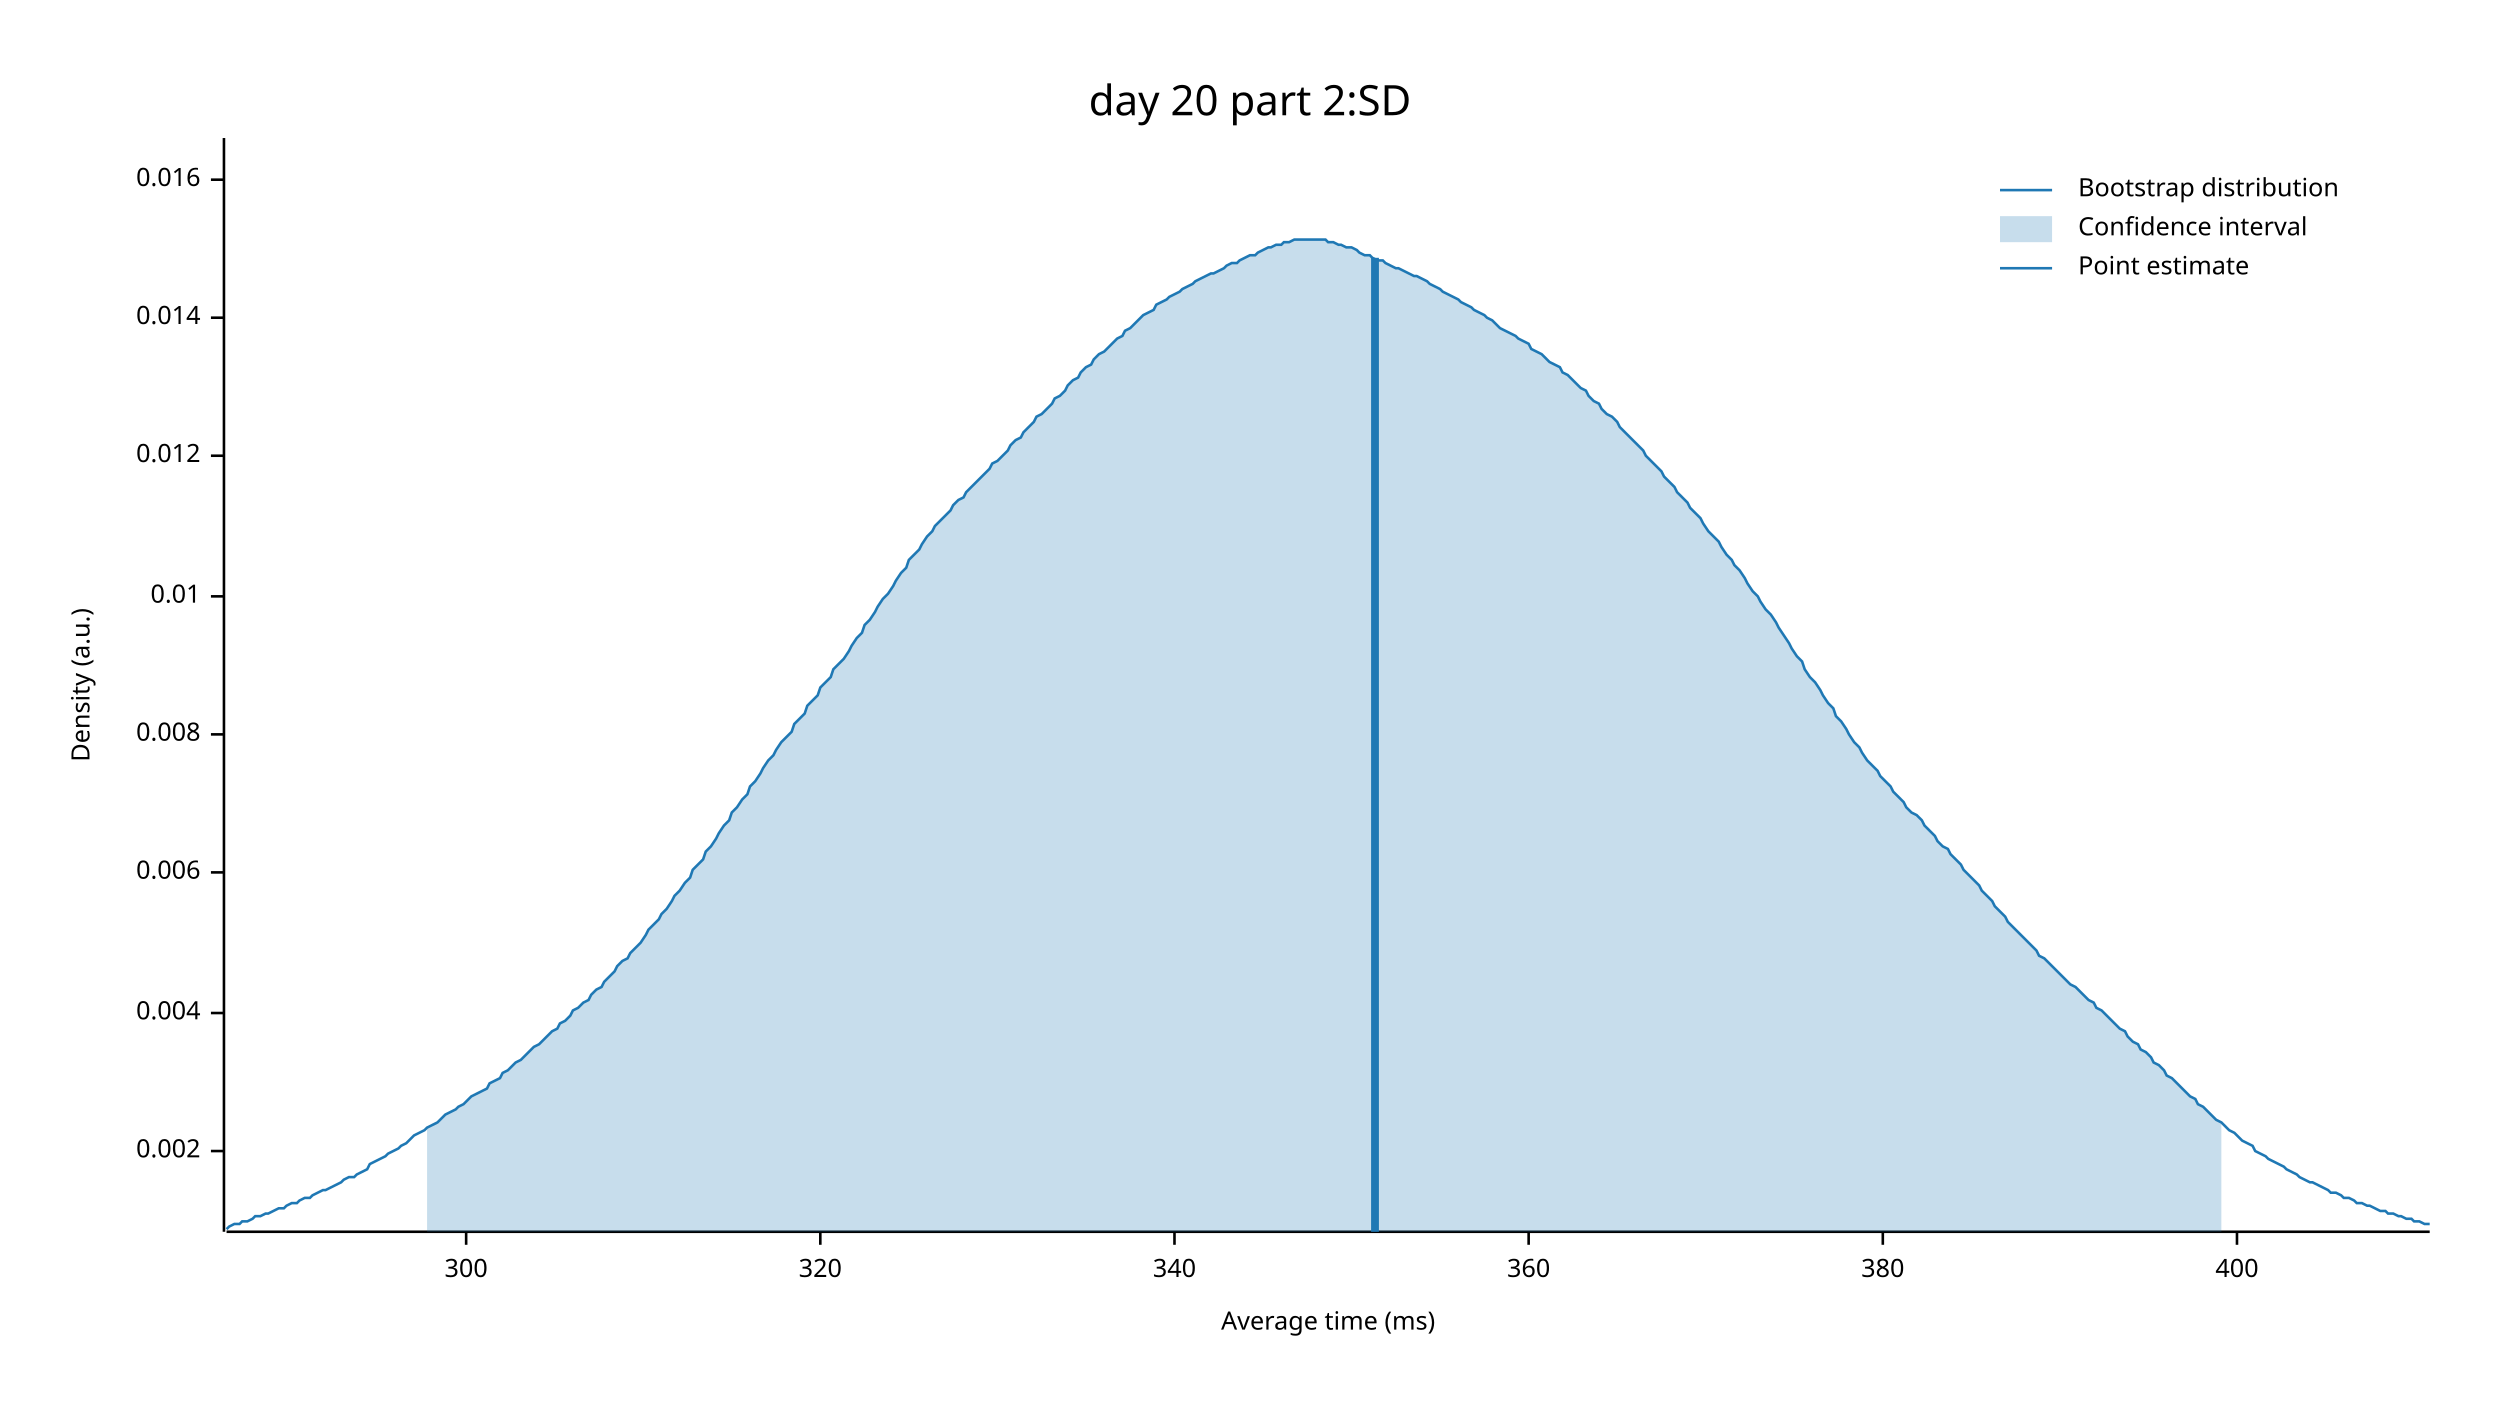
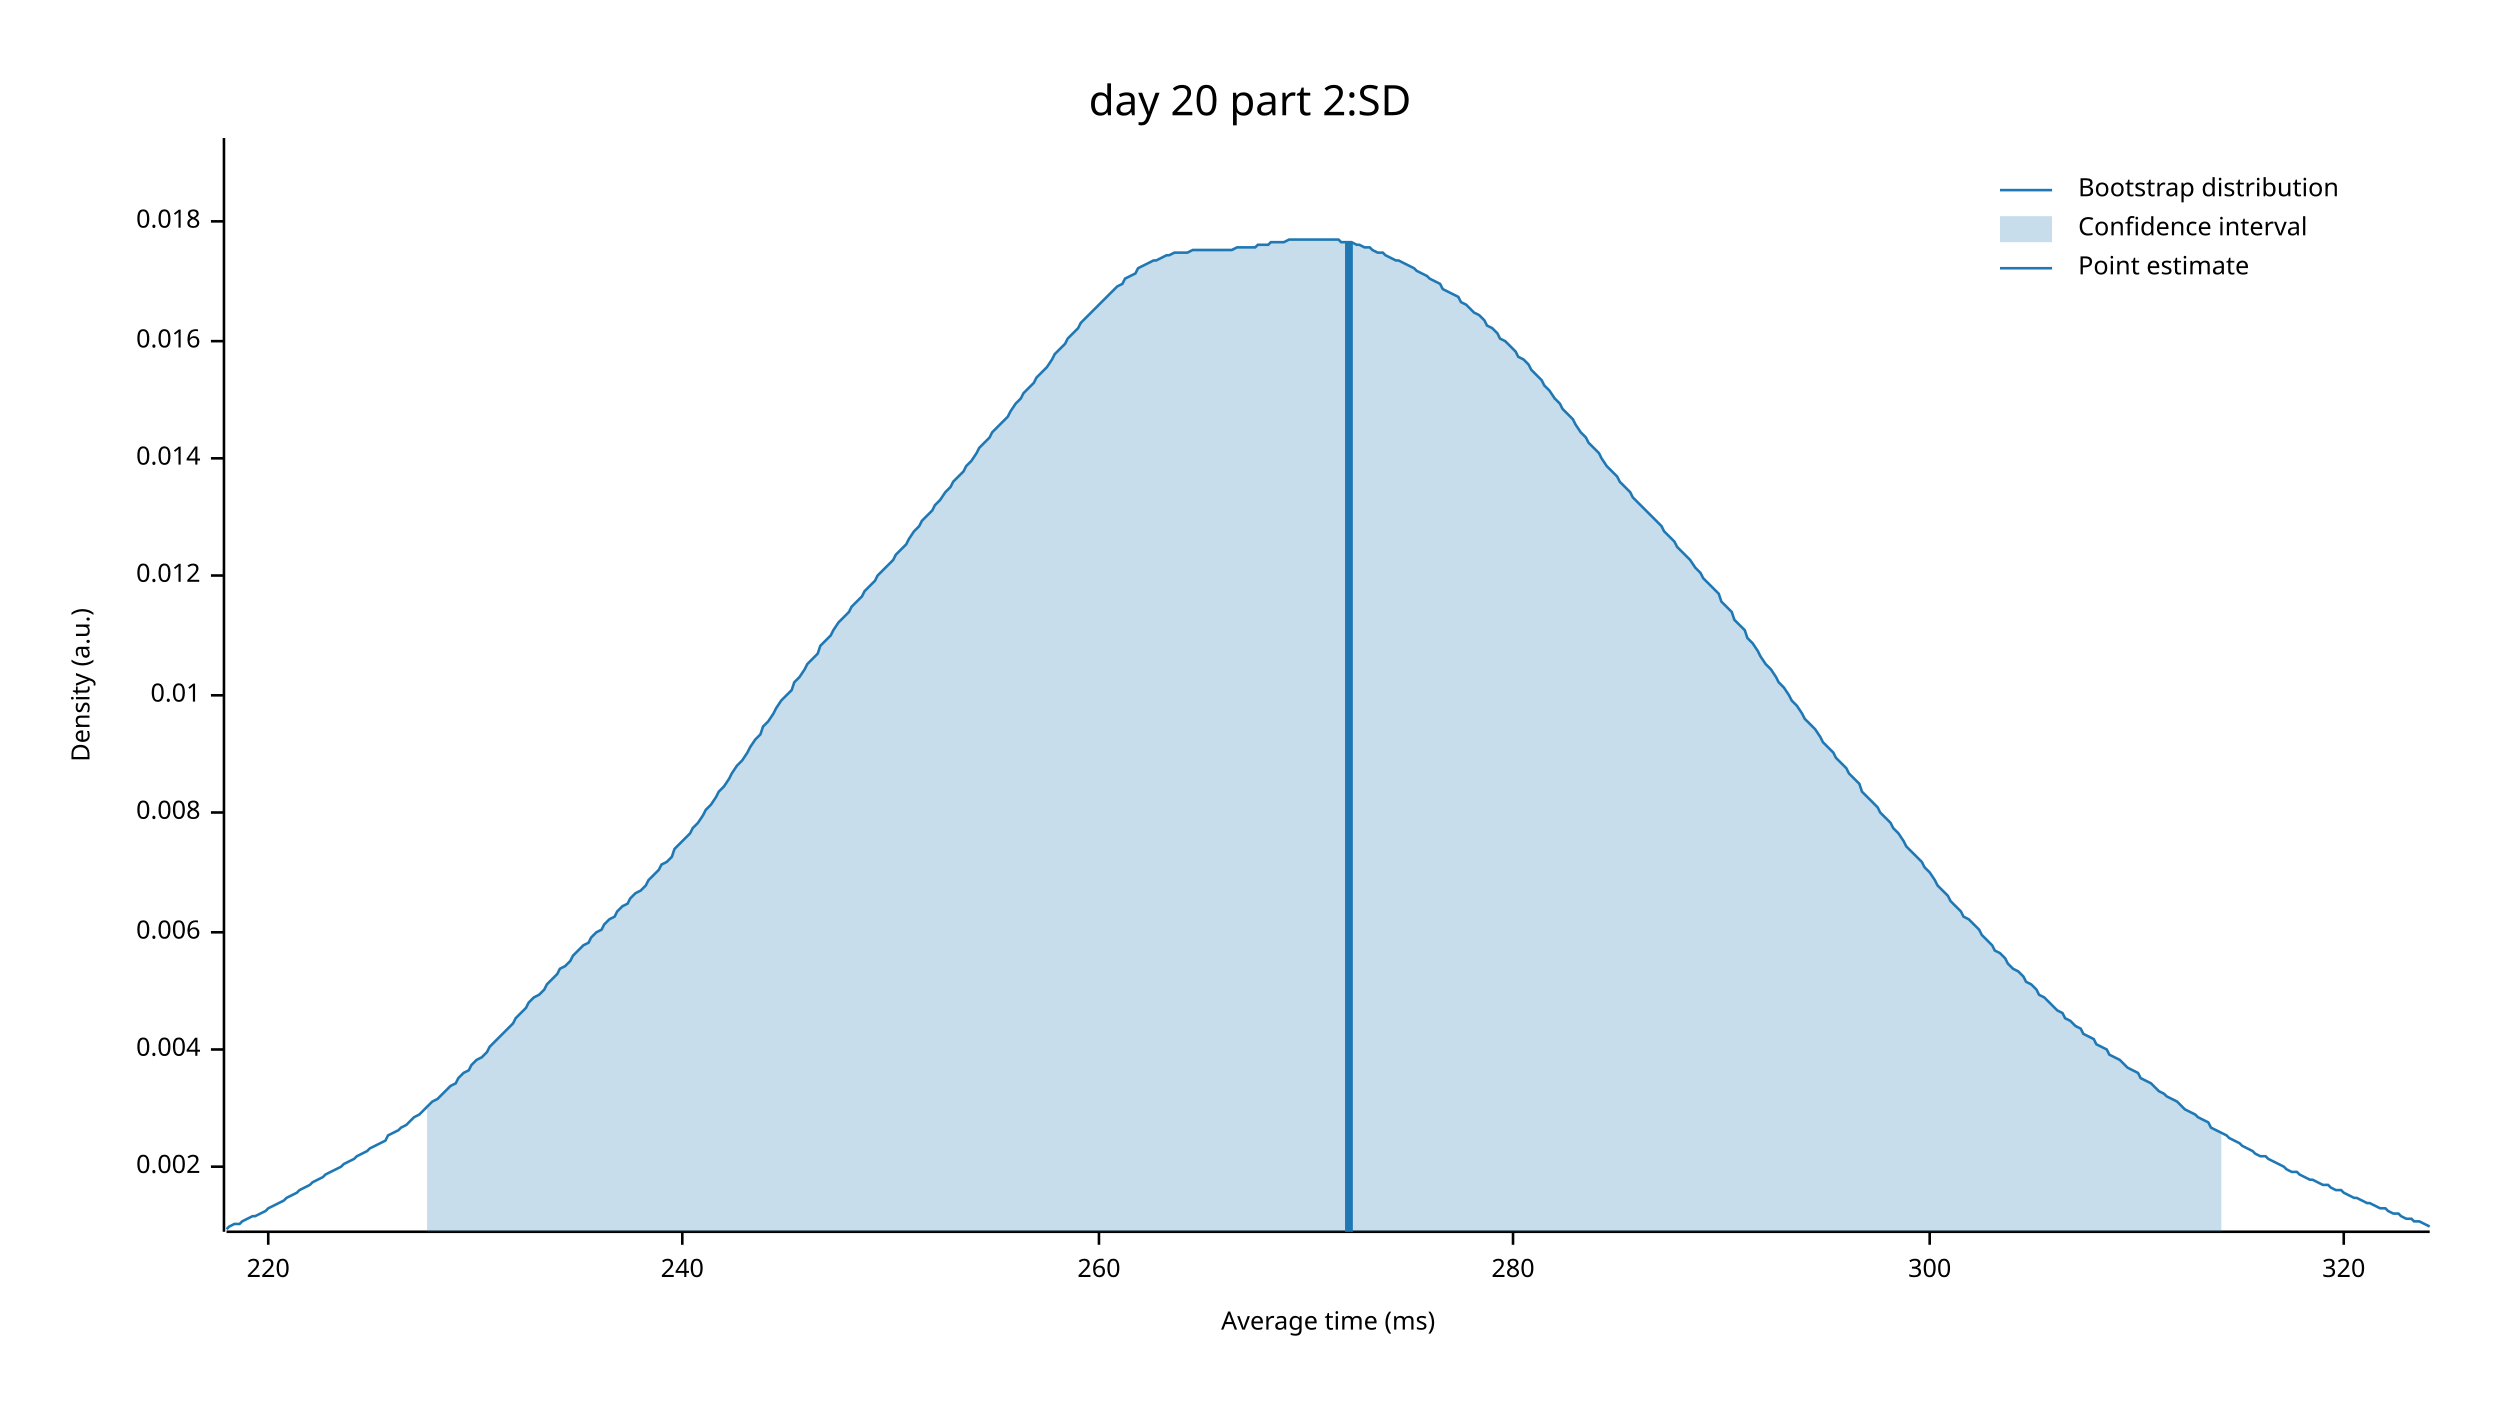
<svg xmlns="http://www.w3.org/2000/svg" width="960" height="540" viewBox="0 0 960 540">
  <text x="480" y="32" dy="0.76em" text-anchor="middle" font-family="sans-serif" font-size="16.129" opacity="1" fill="#000000">
day 20 part 2:SD
</text>
  <text x="27" y="263" dy="0.76em" text-anchor="middle" font-family="sans-serif" font-size="9.677" opacity="1" fill="#000000" transform="rotate(270, 27, 263)">
Density (a.u.)
</text>
  <text x="510" y="513" dy="-0.5ex" text-anchor="middle" font-family="sans-serif" font-size="9.677" opacity="1" fill="#000000">
Average time (ms)
</text>
  <polyline fill="none" opacity="1" stroke="#000000" stroke-width="1" points="86,53 86,473 " />
-   <text x="77" y="442" dy="0.5ex" text-anchor="end" font-family="sans-serif" font-size="9.677" opacity="1" fill="#000000">
+   <text x="77" y="448" dy="0.5ex" text-anchor="end" font-family="sans-serif" font-size="9.677" opacity="1" fill="#000000">
0.002
</text>
-   <polyline fill="none" opacity="1" stroke="#000000" stroke-width="1" points="81,442 86,442 " />
-   <text x="77" y="389" dy="0.5ex" text-anchor="end" font-family="sans-serif" font-size="9.677" opacity="1" fill="#000000">
+   <polyline fill="none" opacity="1" stroke="#000000" stroke-width="1" points="81,448 86,448 " />
+   <text x="77" y="403" dy="0.5ex" text-anchor="end" font-family="sans-serif" font-size="9.677" opacity="1" fill="#000000">
0.004
</text>
-   <polyline fill="none" opacity="1" stroke="#000000" stroke-width="1" points="81,389 86,389 " />
-   <text x="77" y="335" dy="0.5ex" text-anchor="end" font-family="sans-serif" font-size="9.677" opacity="1" fill="#000000">
+   <polyline fill="none" opacity="1" stroke="#000000" stroke-width="1" points="81,403 86,403 " />
+   <text x="77" y="358" dy="0.5ex" text-anchor="end" font-family="sans-serif" font-size="9.677" opacity="1" fill="#000000">
0.006
</text>
-   <polyline fill="none" opacity="1" stroke="#000000" stroke-width="1" points="81,335 86,335 " />
-   <text x="77" y="282" dy="0.5ex" text-anchor="end" font-family="sans-serif" font-size="9.677" opacity="1" fill="#000000">
+   <polyline fill="none" opacity="1" stroke="#000000" stroke-width="1" points="81,358 86,358 " />
+   <text x="77" y="312" dy="0.5ex" text-anchor="end" font-family="sans-serif" font-size="9.677" opacity="1" fill="#000000">
0.008
</text>
-   <polyline fill="none" opacity="1" stroke="#000000" stroke-width="1" points="81,282 86,282 " />
-   <text x="77" y="229" dy="0.5ex" text-anchor="end" font-family="sans-serif" font-size="9.677" opacity="1" fill="#000000">
+   <polyline fill="none" opacity="1" stroke="#000000" stroke-width="1" points="81,312 86,312 " />
+   <text x="77" y="267" dy="0.5ex" text-anchor="end" font-family="sans-serif" font-size="9.677" opacity="1" fill="#000000">
0.01
</text>
-   <polyline fill="none" opacity="1" stroke="#000000" stroke-width="1" points="81,229 86,229 " />
-   <text x="77" y="175" dy="0.5ex" text-anchor="end" font-family="sans-serif" font-size="9.677" opacity="1" fill="#000000">
+   <polyline fill="none" opacity="1" stroke="#000000" stroke-width="1" points="81,267 86,267 " />
+   <text x="77" y="221" dy="0.5ex" text-anchor="end" font-family="sans-serif" font-size="9.677" opacity="1" fill="#000000">
0.012
</text>
-   <polyline fill="none" opacity="1" stroke="#000000" stroke-width="1" points="81,175 86,175 " />
-   <text x="77" y="122" dy="0.5ex" text-anchor="end" font-family="sans-serif" font-size="9.677" opacity="1" fill="#000000">
+   <polyline fill="none" opacity="1" stroke="#000000" stroke-width="1" points="81,221 86,221 " />
+   <text x="77" y="176" dy="0.5ex" text-anchor="end" font-family="sans-serif" font-size="9.677" opacity="1" fill="#000000">
0.014
</text>
-   <polyline fill="none" opacity="1" stroke="#000000" stroke-width="1" points="81,122 86,122 " />
-   <text x="77" y="69" dy="0.5ex" text-anchor="end" font-family="sans-serif" font-size="9.677" opacity="1" fill="#000000">
+   <polyline fill="none" opacity="1" stroke="#000000" stroke-width="1" points="81,176 86,176 " />
+   <text x="77" y="131" dy="0.5ex" text-anchor="end" font-family="sans-serif" font-size="9.677" opacity="1" fill="#000000">
0.016
</text>
-   <polyline fill="none" opacity="1" stroke="#000000" stroke-width="1" points="81,69 86,69 " />
+   <polyline fill="none" opacity="1" stroke="#000000" stroke-width="1" points="81,131 86,131 " />
+   <text x="77" y="85" dy="0.5ex" text-anchor="end" font-family="sans-serif" font-size="9.677" opacity="1" fill="#000000">
+ 0.018
+ </text>
+   <polyline fill="none" opacity="1" stroke="#000000" stroke-width="1" points="81,85 86,85 " />
  <polyline fill="none" opacity="1" stroke="#000000" stroke-width="1" points="87,473 933,473 " />
-   <text x="179" y="483" dy="0.76em" text-anchor="middle" font-family="sans-serif" font-size="9.677" opacity="1" fill="#000000">
+   <text x="103" y="483" dy="0.76em" text-anchor="middle" font-family="sans-serif" font-size="9.677" opacity="1" fill="#000000">
+ 220
+ </text>
+   <polyline fill="none" opacity="1" stroke="#000000" stroke-width="1" points="103,473 103,478 " />
+   <text x="262" y="483" dy="0.76em" text-anchor="middle" font-family="sans-serif" font-size="9.677" opacity="1" fill="#000000">
+ 240
+ </text>
+   <polyline fill="none" opacity="1" stroke="#000000" stroke-width="1" points="262,473 262,478 " />
+   <text x="422" y="483" dy="0.76em" text-anchor="middle" font-family="sans-serif" font-size="9.677" opacity="1" fill="#000000">
+ 260
+ </text>
+   <polyline fill="none" opacity="1" stroke="#000000" stroke-width="1" points="422,473 422,478 " />
+   <text x="581" y="483" dy="0.76em" text-anchor="middle" font-family="sans-serif" font-size="9.677" opacity="1" fill="#000000">
+ 280
+ </text>
+   <polyline fill="none" opacity="1" stroke="#000000" stroke-width="1" points="581,473 581,478 " />
+   <text x="741" y="483" dy="0.76em" text-anchor="middle" font-family="sans-serif" font-size="9.677" opacity="1" fill="#000000">
300
</text>
-   <polyline fill="none" opacity="1" stroke="#000000" stroke-width="1" points="179,473 179,478 " />
-   <text x="315" y="483" dy="0.76em" text-anchor="middle" font-family="sans-serif" font-size="9.677" opacity="1" fill="#000000">
+   <polyline fill="none" opacity="1" stroke="#000000" stroke-width="1" points="741,473 741,478 " />
+   <text x="900" y="483" dy="0.76em" text-anchor="middle" font-family="sans-serif" font-size="9.677" opacity="1" fill="#000000">
320
</text>
-   <polyline fill="none" opacity="1" stroke="#000000" stroke-width="1" points="315,473 315,478 " />
-   <text x="451" y="483" dy="0.76em" text-anchor="middle" font-family="sans-serif" font-size="9.677" opacity="1" fill="#000000">
- 340
- </text>
-   <polyline fill="none" opacity="1" stroke="#000000" stroke-width="1" points="451,473 451,478 " />
-   <text x="587" y="483" dy="0.76em" text-anchor="middle" font-family="sans-serif" font-size="9.677" opacity="1" fill="#000000">
- 360
- </text>
-   <polyline fill="none" opacity="1" stroke="#000000" stroke-width="1" points="587,473 587,478 " />
-   <text x="723" y="483" dy="0.76em" text-anchor="middle" font-family="sans-serif" font-size="9.677" opacity="1" fill="#000000">
- 380
- </text>
-   <polyline fill="none" opacity="1" stroke="#000000" stroke-width="1" points="723,473 723,478 " />
-   <text x="859" y="483" dy="0.76em" text-anchor="middle" font-family="sans-serif" font-size="9.677" opacity="1" fill="#000000">
- 400
- </text>
-   <polyline fill="none" opacity="1" stroke="#000000" stroke-width="1" points="859,473 859,478 " />
-   <polyline fill="none" opacity="1" stroke="#1F78B4" stroke-width="1" points="87,472 88,471 90,470 92,470 93,469 95,469 97,468 98,467 100,467 102,466 103,466 105,465 107,464 109,464 110,463 112,462 114,462 115,461 117,460 119,460 120,459 122,458 124,457 125,457 127,456 129,455 131,454 132,453 134,452 136,452 137,451 139,450 141,449 142,447 144,446 146,445 148,444 149,443 151,442 153,441 154,440 156,439 158,437 159,436 161,435 163,434 164,433 166,432 168,431 170,429 171,428 173,427 175,426 176,425 178,424 180,422 181,421 183,420 185,419 187,418 188,416 190,415 192,414 193,412 195,411 197,409 198,408 200,407 202,405 203,404 205,402 207,401 209,399 210,398 212,396 214,395 215,393 217,392 219,390 220,388 222,387 224,385 226,384 227,382 229,380 231,379 232,377 234,375 236,373 237,371 239,369 241,368 242,366 244,364 246,362 248,359 249,357 251,355 253,353 254,351 256,349 258,346 259,344 261,342 263,339 265,337 266,334 268,332 270,330 271,327 273,325 275,322 276,320 278,317 280,315 281,312 283,310 285,307 287,305 288,302 290,300 292,297 293,295 295,292 297,290 298,288 300,285 302,283 304,281 305,278 307,276 309,274 310,271 312,269 314,267 315,264 317,262 319,260 320,257 322,255 324,253 326,250 327,248 329,245 331,243 332,240 334,238 336,235 337,233 339,230 341,228 343,225 344,223 346,220 348,218 349,215 351,213 353,211 354,209 356,206 358,204 359,202 361,200 363,198 365,196 366,194 368,192 370,191 371,189 373,187 375,185 376,184 378,182 380,180 381,178 383,177 385,175 387,173 388,171 390,169 392,168 393,166 395,164 397,162 398,160 400,159 402,157 404,155 405,153 407,152 409,150 410,148 412,146 414,145 415,143 417,141 419,140 420,138 422,136 424,135 426,133 427,132 429,130 431,129 432,127 434,126 436,124 437,123 439,121 441,120 443,119 444,117 446,116 448,115 449,114 451,113 453,112 454,111 456,110 458,109 459,108 461,107 463,106 465,105 466,105 468,104 470,103 471,102 473,101 475,101 476,100 478,99 480,98 482,98 483,97 485,96 487,95 488,95 490,94 492,94 493,93 495,93 497,92 498,92 500,92 502,92 504,92 505,92 507,92 509,92 510,93 512,93 514,94 515,94 517,95 519,95 521,96 522,97 524,98 526,98 527,99 529,100 531,100 532,101 534,102 536,103 537,103 539,104 541,105 543,106 544,106 546,107 548,108 549,109 551,110 553,111 554,112 556,113 558,114 560,115 561,116 563,117 565,118 566,119 568,120 570,121 571,122 573,123 575,125 576,126 578,127 580,128 582,129 583,130 585,131 587,132 588,134 590,135 592,136 593,137 595,139 597,140 599,141 600,143 602,144 604,146 605,147 607,149 609,150 610,152 612,154 614,155 615,157 617,159 619,160 621,162 622,164 624,166 626,168 627,169 629,171 631,173 632,175 634,177 636,179 638,181 639,183 641,185 643,187 644,189 646,191 648,193 649,195 651,197 653,199 654,201 656,204 658,206 660,208 661,210 663,213 665,215 666,217 668,219 670,222 671,224 673,227 675,229 676,231 678,234 680,236 682,239 683,241 685,244 687,247 688,249 690,252 692,254 693,257 695,260 697,262 699,265 700,267 702,270 704,272 705,275 707,277 709,280 710,282 712,285 714,287 715,289 717,292 719,294 721,296 722,298 724,300 726,302 727,304 729,306 731,308 732,310 734,312 736,313 738,315 739,317 741,319 743,321 744,323 746,325 748,326 749,328 751,330 753,332 754,334 756,336 758,338 760,340 761,342 763,344 765,346 766,348 768,350 770,352 771,354 773,356 775,358 777,360 778,361 780,363 782,365 783,367 785,368 787,370 788,371 790,373 792,375 793,376 795,378 797,379 799,381 800,382 802,384 804,385 805,387 807,388 809,390 810,391 812,393 814,395 816,396 817,398 819,400 821,401 822,403 824,404 826,406 827,408 829,409 831,411 832,413 834,414 836,416 838,418 839,419 841,421 843,422 844,424 846,425 848,427 849,428 851,430 853,431 855,433 856,434 858,435 860,437 861,438 863,439 865,440 866,442 868,443 870,444 871,445 873,446 875,447 877,448 878,449 880,450 882,451 883,452 885,453 887,454 888,454 890,455 892,456 894,457 895,458 897,458 899,459 900,460 902,460 904,461 905,462 907,462 909,463 910,463 912,464 914,465 916,465 917,466 919,466 921,467 922,467 924,468 926,468 927,469 929,469 931,470 933,470 " />
-   <polygon opacity="0.25" fill="#1F78B4" points="164,433 166,432 168,431 170,429 171,428 173,427 175,426 176,425 178,424 180,422 181,421 183,420 185,419 187,418 188,416 190,415 192,414 193,412 195,411 197,409 198,408 200,407 202,405 203,404 205,402 207,401 209,399 210,398 212,396 214,395 215,393 217,392 219,390 220,388 222,387 224,385 226,384 227,382 229,380 231,379 232,377 234,375 236,373 237,371 239,369 241,368 242,366 244,364 246,362 248,359 249,357 251,355 253,353 254,351 256,349 258,346 259,344 261,342 263,339 265,337 266,334 268,332 270,330 271,327 273,325 275,322 276,320 278,317 280,315 281,312 283,310 285,307 287,305 288,302 290,300 292,297 293,295 295,292 297,290 298,288 300,285 302,283 304,281 305,278 307,276 309,274 310,271 312,269 314,267 315,264 317,262 319,260 320,257 322,255 324,253 326,250 327,248 329,245 331,243 332,240 334,238 336,235 337,233 339,230 341,228 343,225 344,223 346,220 348,218 349,215 351,213 353,211 354,209 356,206 358,204 359,202 361,200 363,198 365,196 366,194 368,192 370,191 371,189 373,187 375,185 376,184 378,182 380,180 381,178 383,177 385,175 387,173 388,171 390,169 392,168 393,166 395,164 397,162 398,160 400,159 402,157 404,155 405,153 407,152 409,150 410,148 412,146 414,145 415,143 417,141 419,140 420,138 422,136 424,135 426,133 427,132 429,130 431,129 432,127 434,126 436,124 437,123 439,121 441,120 443,119 444,117 446,116 448,115 449,114 451,113 453,112 454,111 456,110 458,109 459,108 461,107 463,106 465,105 466,105 468,104 470,103 471,102 473,101 475,101 476,100 478,99 480,98 482,98 483,97 485,96 487,95 488,95 490,94 492,94 493,93 495,93 497,92 498,92 500,92 502,92 504,92 505,92 507,92 509,92 510,93 512,93 514,94 515,94 517,95 519,95 521,96 522,97 524,98 526,98 527,99 529,100 531,100 532,101 534,102 536,103 537,103 539,104 541,105 543,106 544,106 546,107 548,108 549,109 551,110 553,111 554,112 556,113 558,114 560,115 561,116 563,117 565,118 566,119 568,120 570,121 571,122 573,123 575,125 576,126 578,127 580,128 582,129 583,130 585,131 587,132 588,134 590,135 592,136 593,137 595,139 597,140 599,141 600,143 602,144 604,146 605,147 607,149 609,150 610,152 612,154 614,155 615,157 617,159 619,160 621,162 622,164 624,166 626,168 627,169 629,171 631,173 632,175 634,177 636,179 638,181 639,183 641,185 643,187 644,189 646,191 648,193 649,195 651,197 653,199 654,201 656,204 658,206 660,208 661,210 663,213 665,215 666,217 668,219 670,222 671,224 673,227 675,229 676,231 678,234 680,236 682,239 683,241 685,244 687,247 688,249 690,252 692,254 693,257 695,260 697,262 699,265 700,267 702,270 704,272 705,275 707,277 709,280 710,282 712,285 714,287 715,289 717,292 719,294 721,296 722,298 724,300 726,302 727,304 729,306 731,308 732,310 734,312 736,313 738,315 739,317 741,319 743,321 744,323 746,325 748,326 749,328 751,330 753,332 754,334 756,336 758,338 760,340 761,342 763,344 765,346 766,348 768,350 770,352 771,354 773,356 775,358 777,360 778,361 780,363 782,365 783,367 785,368 787,370 788,371 790,373 792,375 793,376 795,378 797,379 799,381 800,382 802,384 804,385 805,387 807,388 809,390 810,391 812,393 814,395 816,396 817,398 819,400 821,401 822,403 824,404 826,406 827,408 829,409 831,411 832,413 834,414 836,416 838,418 839,419 841,421 843,422 844,424 846,425 848,427 849,428 851,430 853,431 853,473 164,473 " />
-   <polyline fill="none" opacity="1" stroke="#1F78B4" stroke-width="3" points="528,473 528,99 " />
+   <polyline fill="none" opacity="1" stroke="#000000" stroke-width="1" points="900,473 900,478 " />
+   <polyline fill="none" opacity="1" stroke="#1F78B4" stroke-width="1" points="87,472 88,471 90,470 92,470 93,469 95,468 97,467 98,467 100,466 102,465 103,464 105,463 107,462 109,461 110,460 112,459 114,458 115,457 117,456 119,455 120,454 122,453 124,452 125,451 127,450 129,449 131,448 132,447 134,446 136,445 137,444 139,443 141,442 142,441 144,440 146,439 148,438 149,436 151,435 153,434 154,433 156,432 158,430 159,429 161,428 163,426 164,425 166,423 168,422 170,420 171,419 173,417 175,416 176,414 178,412 180,411 181,409 183,407 185,406 187,404 188,402 190,400 192,398 193,397 195,395 197,393 198,391 200,389 202,387 203,385 205,383 207,382 209,380 210,378 212,376 214,374 215,372 217,371 219,369 220,367 222,365 224,363 226,362 227,360 229,358 231,357 232,355 234,353 236,352 237,350 239,348 241,347 242,345 244,343 246,342 248,340 249,338 251,336 253,334 254,332 256,331 258,329 259,326 261,324 263,322 265,320 266,318 268,316 270,313 271,311 273,309 275,306 276,304 278,302 280,299 281,297 283,294 285,292 287,289 288,287 290,284 292,282 293,279 295,277 297,274 298,272 300,269 302,267 304,265 305,262 307,260 309,257 310,255 312,253 314,251 315,248 317,246 319,244 320,242 322,239 324,237 326,235 327,233 329,231 331,229 332,227 334,225 336,223 337,221 339,219 341,217 343,215 344,213 346,211 348,209 349,207 351,204 353,202 354,200 356,198 358,196 359,194 361,192 363,189 365,187 366,185 368,183 370,181 371,179 373,177 375,174 376,172 378,170 380,168 381,166 383,164 385,162 387,160 388,158 390,155 392,153 393,151 395,149 397,147 398,145 400,143 402,141 404,138 405,136 407,134 409,132 410,130 412,128 414,126 415,124 417,122 419,120 420,119 422,117 424,115 426,113 427,112 429,110 431,109 432,107 434,106 436,105 437,103 439,102 441,101 443,100 444,100 446,99 448,98 449,98 451,97 453,97 454,97 456,97 458,96 459,96 461,96 463,96 465,96 466,96 468,96 470,96 471,96 473,96 475,95 476,95 478,95 480,95 482,95 483,94 485,94 487,94 488,93 490,93 492,93 493,93 495,92 497,92 498,92 500,92 502,92 504,92 505,92 507,92 509,92 510,92 512,92 514,92 515,93 517,93 519,93 521,94 522,94 524,95 526,95 527,96 529,97 531,97 532,98 534,99 536,100 537,100 539,101 541,102 543,103 544,104 546,105 548,106 549,107 551,108 553,109 554,111 556,112 558,113 560,114 561,116 563,117 565,119 566,120 568,121 570,123 571,125 573,126 575,128 576,130 578,131 580,133 582,135 583,137 585,138 587,140 588,142 590,144 592,146 593,148 595,150 597,153 599,155 600,157 602,159 604,161 605,163 607,166 609,168 610,170 612,172 614,174 615,176 617,179 619,181 621,183 622,185 624,187 626,189 627,191 629,193 631,195 632,196 634,198 636,200 638,202 639,204 641,206 643,208 644,210 646,212 648,214 649,215 651,218 653,220 654,222 656,224 658,226 660,228 661,231 663,233 665,235 666,238 668,240 670,242 671,245 673,247 675,250 676,252 678,255 680,257 682,260 683,262 685,264 687,267 688,269 690,271 692,274 693,276 695,278 697,280 699,283 700,285 702,287 704,289 705,291 707,293 709,295 710,297 712,299 714,301 715,304 717,306 719,308 721,310 722,312 724,314 726,316 727,318 729,320 731,323 732,325 734,327 736,329 738,331 739,333 741,335 743,338 744,340 746,342 748,344 749,346 751,348 753,350 754,352 756,353 758,355 760,357 761,359 763,361 765,363 766,365 768,366 770,368 771,370 773,372 775,373 777,375 778,377 780,378 782,380 783,382 785,383 787,385 788,386 790,388 792,389 793,391 795,392 797,394 799,395 800,397 802,398 804,399 805,401 807,402 809,403 810,405 812,406 814,407 816,409 817,410 819,411 821,412 822,414 824,415 826,416 827,417 829,419 831,420 832,421 834,422 836,423 838,425 839,426 841,427 843,428 844,429 846,430 848,431 849,433 851,434 853,435 855,436 856,437 858,438 860,439 861,440 863,441 865,442 866,443 868,444 870,444 871,445 873,446 875,447 877,448 878,449 880,450 882,450 883,451 885,452 887,453 888,453 890,454 892,455 894,455 895,456 897,457 899,457 900,458 902,459 904,460 905,460 907,461 909,462 910,462 912,463 914,464 916,464 917,465 919,466 921,466 922,467 924,468 926,468 927,469 929,469 931,470 933,471 " />
+   <polygon opacity="0.25" fill="#1F78B4" points="164,425 166,423 168,422 170,420 171,419 173,417 175,416 176,414 178,412 180,411 181,409 183,407 185,406 187,404 188,402 190,400 192,398 193,397 195,395 197,393 198,391 200,389 202,387 203,385 205,383 207,382 209,380 210,378 212,376 214,374 215,372 217,371 219,369 220,367 222,365 224,363 226,362 227,360 229,358 231,357 232,355 234,353 236,352 237,350 239,348 241,347 242,345 244,343 246,342 248,340 249,338 251,336 253,334 254,332 256,331 258,329 259,326 261,324 263,322 265,320 266,318 268,316 270,313 271,311 273,309 275,306 276,304 278,302 280,299 281,297 283,294 285,292 287,289 288,287 290,284 292,282 293,279 295,277 297,274 298,272 300,269 302,267 304,265 305,262 307,260 309,257 310,255 312,253 314,251 315,248 317,246 319,244 320,242 322,239 324,237 326,235 327,233 329,231 331,229 332,227 334,225 336,223 337,221 339,219 341,217 343,215 344,213 346,211 348,209 349,207 351,204 353,202 354,200 356,198 358,196 359,194 361,192 363,189 365,187 366,185 368,183 370,181 371,179 373,177 375,174 376,172 378,170 380,168 381,166 383,164 385,162 387,160 388,158 390,155 392,153 393,151 395,149 397,147 398,145 400,143 402,141 404,138 405,136 407,134 409,132 410,130 412,128 414,126 415,124 417,122 419,120 420,119 422,117 424,115 426,113 427,112 429,110 431,109 432,107 434,106 436,105 437,103 439,102 441,101 443,100 444,100 446,99 448,98 449,98 451,97 453,97 454,97 456,97 458,96 459,96 461,96 463,96 465,96 466,96 468,96 470,96 471,96 473,96 475,95 476,95 478,95 480,95 482,95 483,94 485,94 487,94 488,93 490,93 492,93 493,93 495,92 497,92 498,92 500,92 502,92 504,92 505,92 507,92 509,92 510,92 512,92 514,92 515,93 517,93 519,93 521,94 522,94 524,95 526,95 527,96 529,97 531,97 532,98 534,99 536,100 537,100 539,101 541,102 543,103 544,104 546,105 548,106 549,107 551,108 553,109 554,111 556,112 558,113 560,114 561,116 563,117 565,119 566,120 568,121 570,123 571,125 573,126 575,128 576,130 578,131 580,133 582,135 583,137 585,138 587,140 588,142 590,144 592,146 593,148 595,150 597,153 599,155 600,157 602,159 604,161 605,163 607,166 609,168 610,170 612,172 614,174 615,176 617,179 619,181 621,183 622,185 624,187 626,189 627,191 629,193 631,195 632,196 634,198 636,200 638,202 639,204 641,206 643,208 644,210 646,212 648,214 649,215 651,218 653,220 654,222 656,224 658,226 660,228 661,231 663,233 665,235 666,238 668,240 670,242 671,245 673,247 675,250 676,252 678,255 680,257 682,260 683,262 685,264 687,267 688,269 690,271 692,274 693,276 695,278 697,280 699,283 700,285 702,287 704,289 705,291 707,293 709,295 710,297 712,299 714,301 715,304 717,306 719,308 721,310 722,312 724,314 726,316 727,318 729,320 731,323 732,325 734,327 736,329 738,331 739,333 741,335 743,338 744,340 746,342 748,344 749,346 751,348 753,350 754,352 756,353 758,355 760,357 761,359 763,361 765,363 766,365 768,366 770,368 771,370 773,372 775,373 777,375 778,377 780,378 782,380 783,382 785,383 787,385 788,386 790,388 792,389 793,391 795,392 797,394 799,395 800,397 802,398 804,399 805,401 807,402 809,403 810,405 812,406 814,407 816,409 817,410 819,411 821,412 822,414 824,415 826,416 827,417 829,419 831,420 832,421 834,422 836,423 838,425 839,426 841,427 843,428 844,429 846,430 848,431 849,433 851,434 853,435 853,473 164,473 " />
+   <polyline fill="none" opacity="1" stroke="#1F78B4" stroke-width="3" points="518,473 518,93 " />
  <text x="798" y="68" dy="0.76em" text-anchor="start" font-family="sans-serif" font-size="9.677" opacity="1" fill="#000000">
Bootstrap distribution
</text>
  <text x="798" y="83" dy="0.76em" text-anchor="start" font-family="sans-serif" font-size="9.677" opacity="1" fill="#000000">
Confidence interval
</text>
  <text x="798" y="98" dy="0.76em" text-anchor="start" font-family="sans-serif" font-size="9.677" opacity="1" fill="#000000">
Point estimate
</text>
  <polyline fill="none" opacity="1" stroke="#1F78B4" stroke-width="1" points="768,73 788,73 " />
  <rect x="768" y="83" width="20" height="10" opacity="0.25" fill="#1F78B4" stroke="none" />
  <polyline fill="none" opacity="1" stroke="#1F78B4" stroke-width="1" points="768,103 788,103 " />
</svg>
